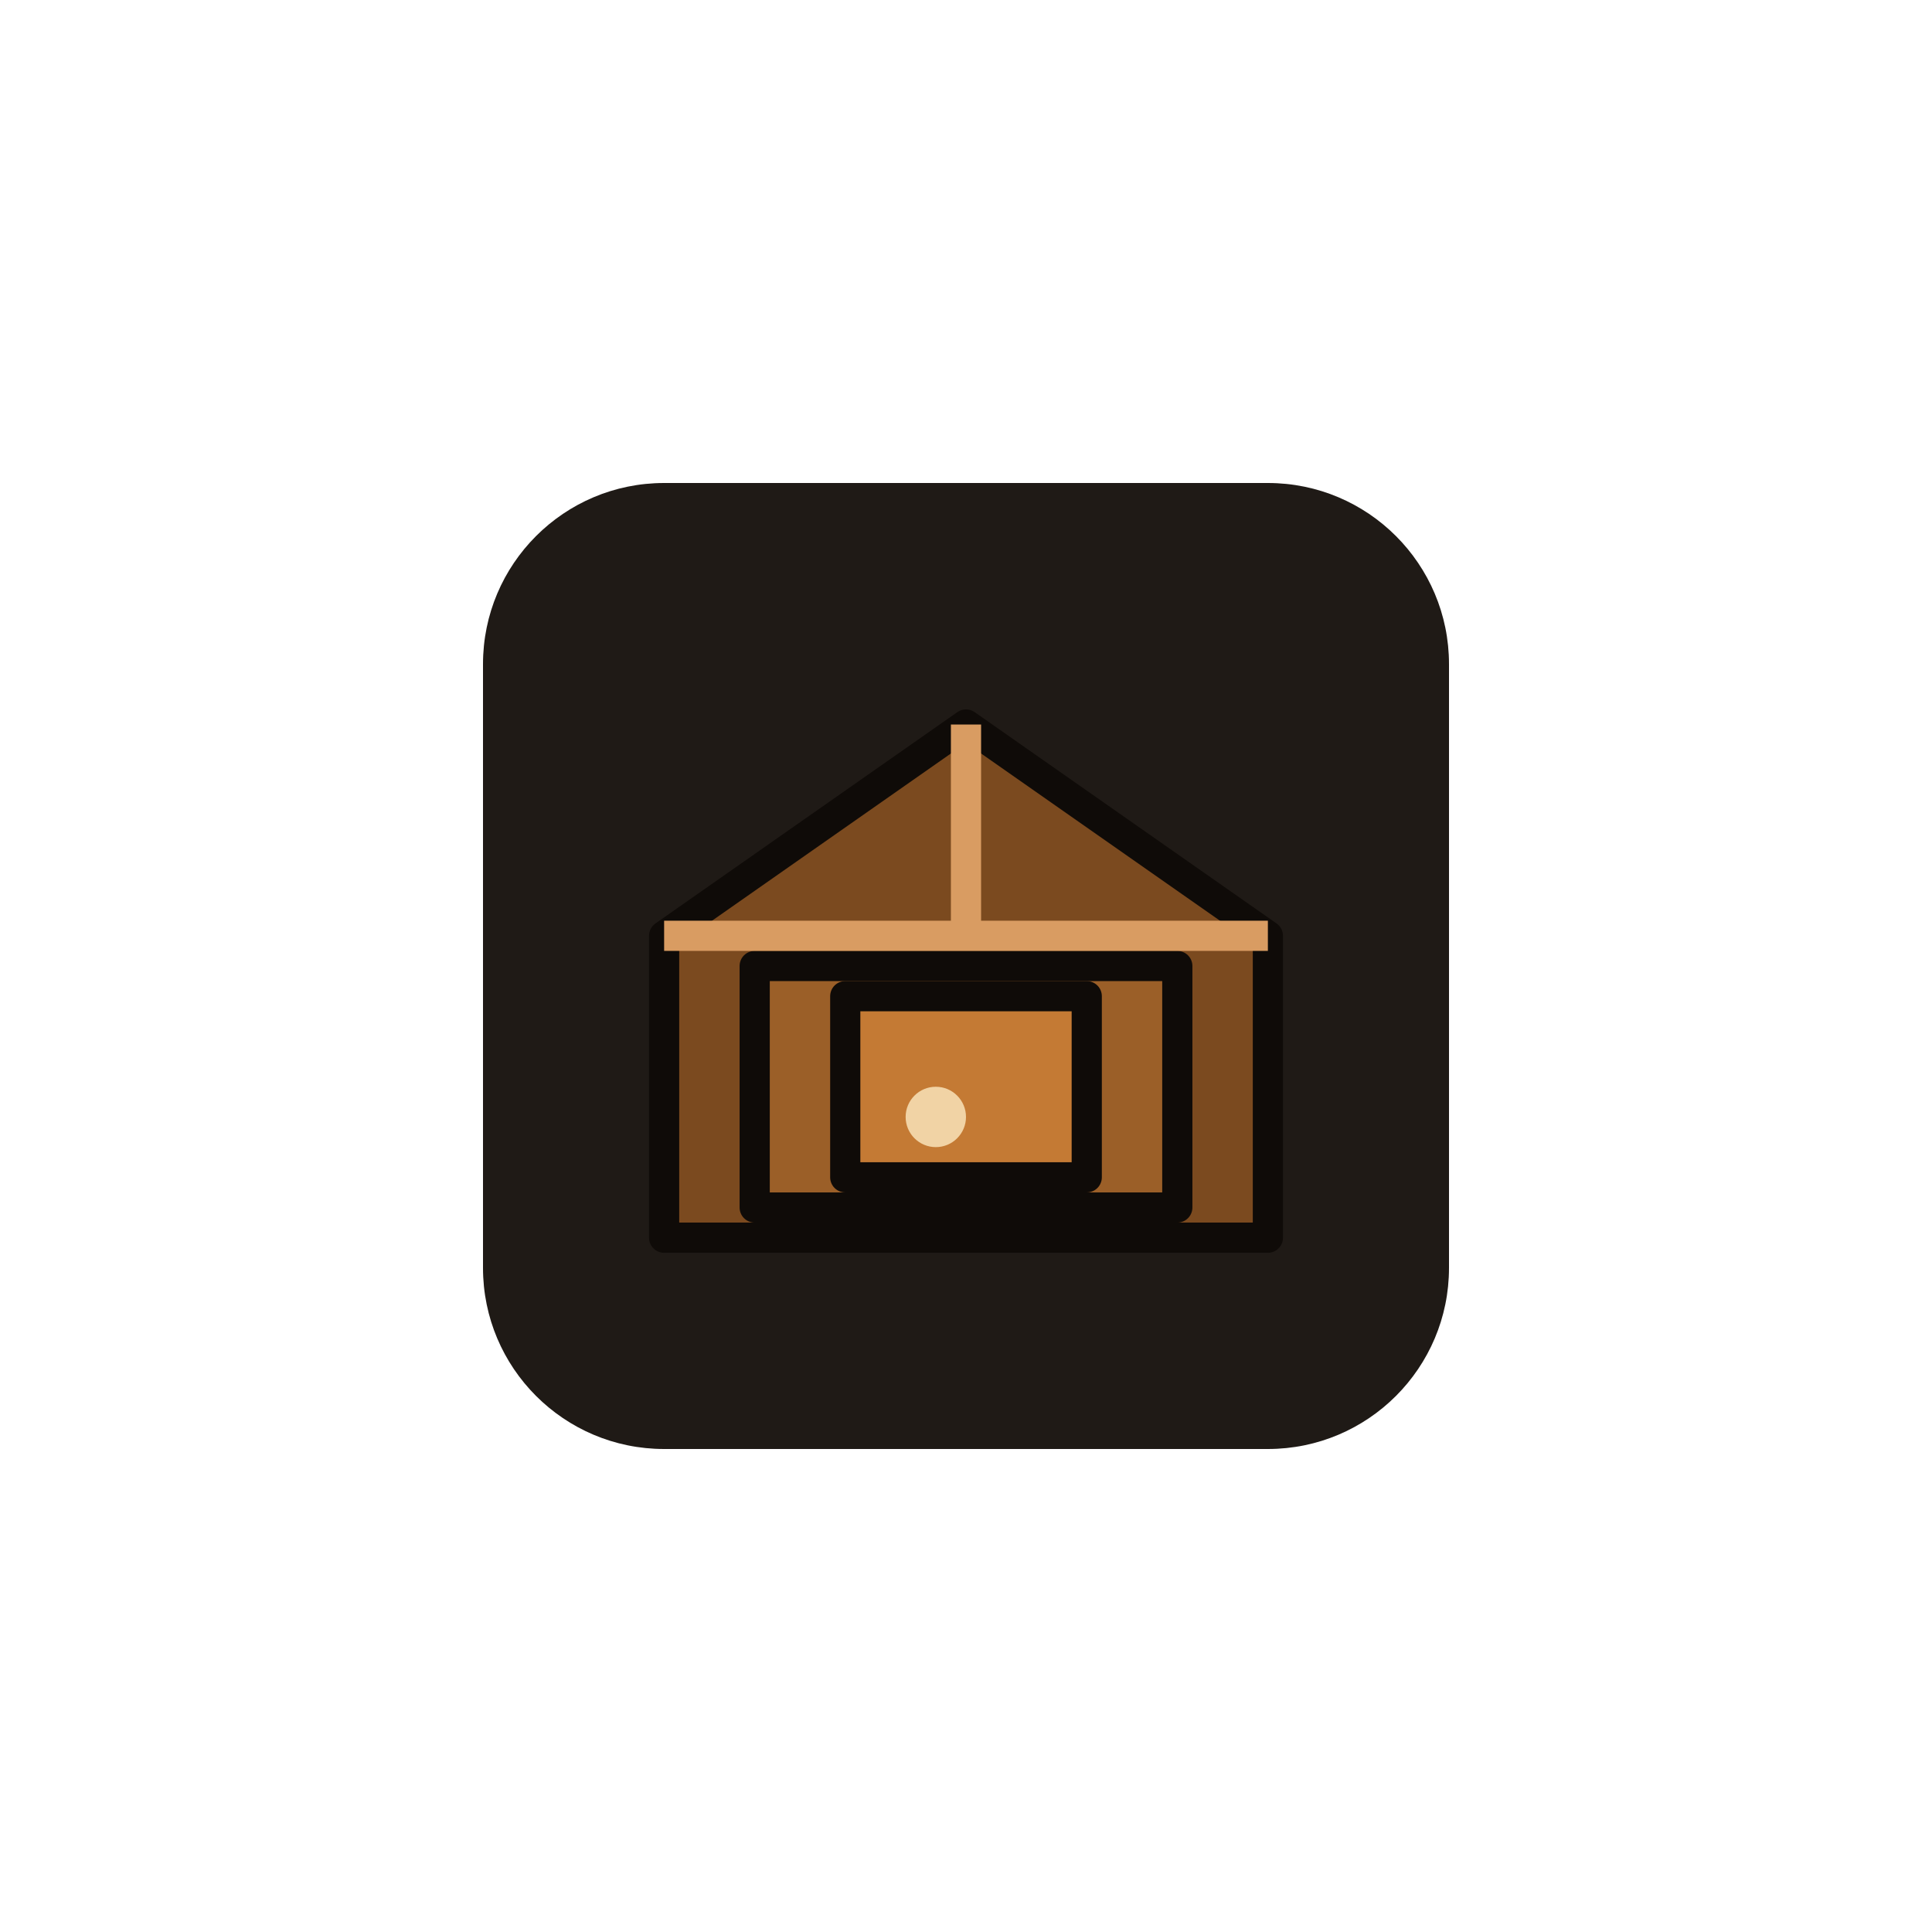
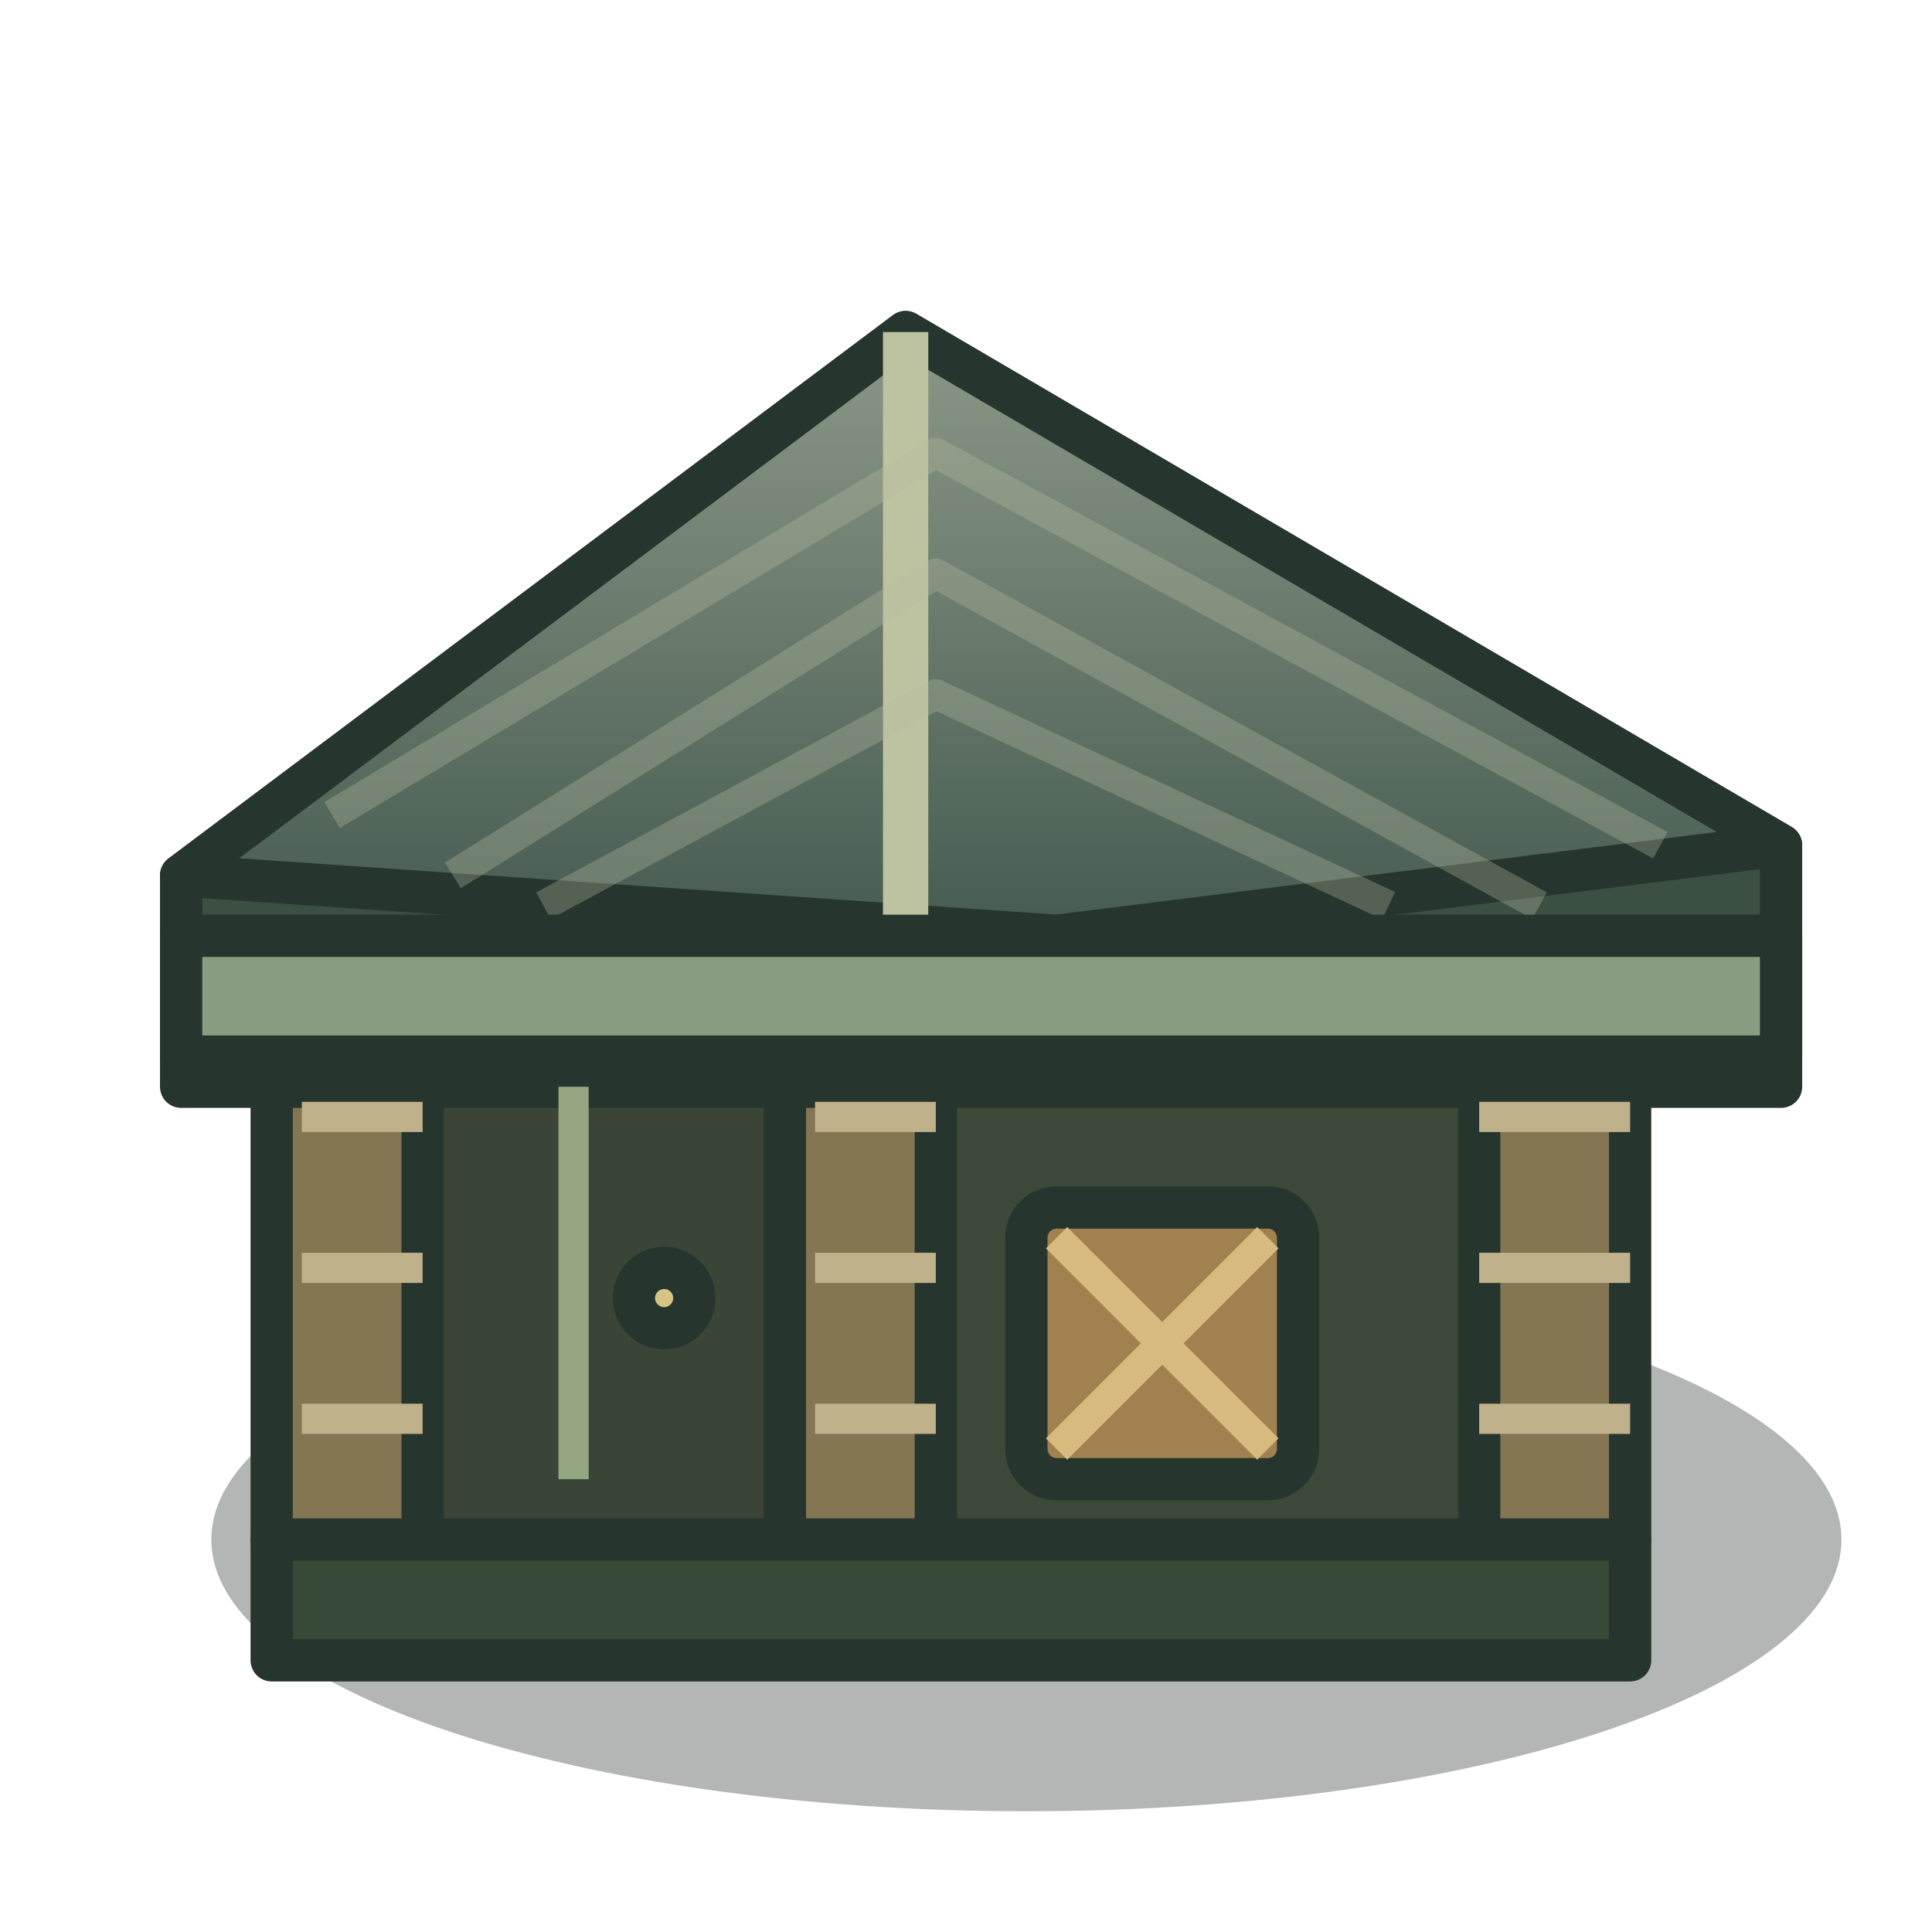
<svg xmlns="http://www.w3.org/2000/svg" viewBox="0 0 64 64">
-   <g transform="translate(16 16) scale(0.5)">
-     <rect width="64" height="64" rx="12" fill="#1f1a16" />
-     <g stroke="#0f0b08" stroke-width="2" stroke-linejoin="round">
-       <path d="M12 30l20-14 20 14v20H12z" fill="#7b4a1f" />
-       <path d="M18 32h28v16H18z" fill="#9b5f28" />
-       <path d="M24 34h16v12H24z" fill="#c47a34" />
-       <path d="M12 30h40" fill="none" stroke="#d99c62" />
-       <path d="M32 16v14" fill="none" stroke="#d99c62" />
-     </g>
-     <circle cx="30" cy="42" r="2" fill="#f1d3a5" />
+   <defs>
+     <linearGradient id="metal" x1="0" x2="0.5" y1="0" y2="1">
+       <stop stop-color="#98a69a" />
+       <stop offset=".4" stop-color="#6e7a72" />
+       <stop offset="1" stop-color="#44524d" />
+     </linearGradient>
+     <linearGradient id="olive" x1="0" x2="0" y1="0" y2="1">
+       <stop stop-color="#a2a175" />
+       <stop offset=".35" stop-color="#777e51" />
+       <stop offset="1" stop-color="#4a583d" />
+     </linearGradient>
+     <linearGradient id="copper" x1="0" x2="0" y1="0" y2="1">
+       <stop stop-color="#cf9771" />
+       <stop offset="1" stop-color="#875740" />
+     </linearGradient>
+     <linearGradient id="roof" x1="0" x2="0" y1="0" y2="1">
+       <stop stop-color="#8b9887" />
+       <stop offset="1" stop-color="#465b51" />
+     </linearGradient>
+     <linearGradient id="water" x1="0" x2=".6" y1="0" y2="1">
+       <stop stop-color="#89bec0" />
+       <stop offset=".45" stop-color="#477e8b" />
+       <stop offset="1" stop-color="#244f62" />
+     </linearGradient>
+     <pattern id="hazard" width="8" height="8" patternUnits="userSpaceOnUse" patternTransform="rotate(45)">
+       <rect width="8" height="8" fill="#c8af59" />
+       <rect width="4" height="8" fill="#363b2e" />
+     </pattern>
+   </defs>
+   <ellipse cx="34" cy="51" rx="27" ry="9" fill="#17221b" opacity=".33" />
+   <g stroke="#26352d" stroke-width="1.4" stroke-linejoin="round">
+     <path d="M9 30h45v21H9z" fill="#847553" />
+     <path d="M14 35h12v16H14z" fill="#3a4537" />
+     <path d="M31 34h18v17H31z" fill="#3c4938" />
+     <path d="M6 29l24-18 29 17v8H6z" fill="#3b4f43" />
+     <path d="M6 29l24-18 29 17-24 3z" fill="url(#roof)" />
+     <path d="M30 11v20" stroke="#bdc2a0" stroke-width="1.5" />
+     <path d="M11 27l20-12 24 13m-40 1 16-10 20 11m-33 0 13-7 15 7" fill="none" stroke="#b5bca2" opacity=".33" stroke-width="1" />
+     <path d="M6 31h53v4H6z" fill="#889c81" />
+     <path d="M9 51h45v4H9z" fill="#374a37" />
+     <path d="M10 37h4m13 0h4m18 0h5m-44 5h4m13 0h4m18 0h5m-44 5h4m13 0h4m18 0h5" stroke="#bfb18a" stroke-width="1" />
+     <rect x="34" y="40" width="9" height="9" rx="1" fill="#a18150" />
+     <path d="M35 41l7 7m0-7-7 7" stroke="#d7ba7e" stroke-width="1" />
+     <path d="M19 36v13" stroke="#95a782" stroke-width="1" />
+     <circle cx="22" cy="43" r="1" fill="#d7c585" />
  </g>
</svg>
